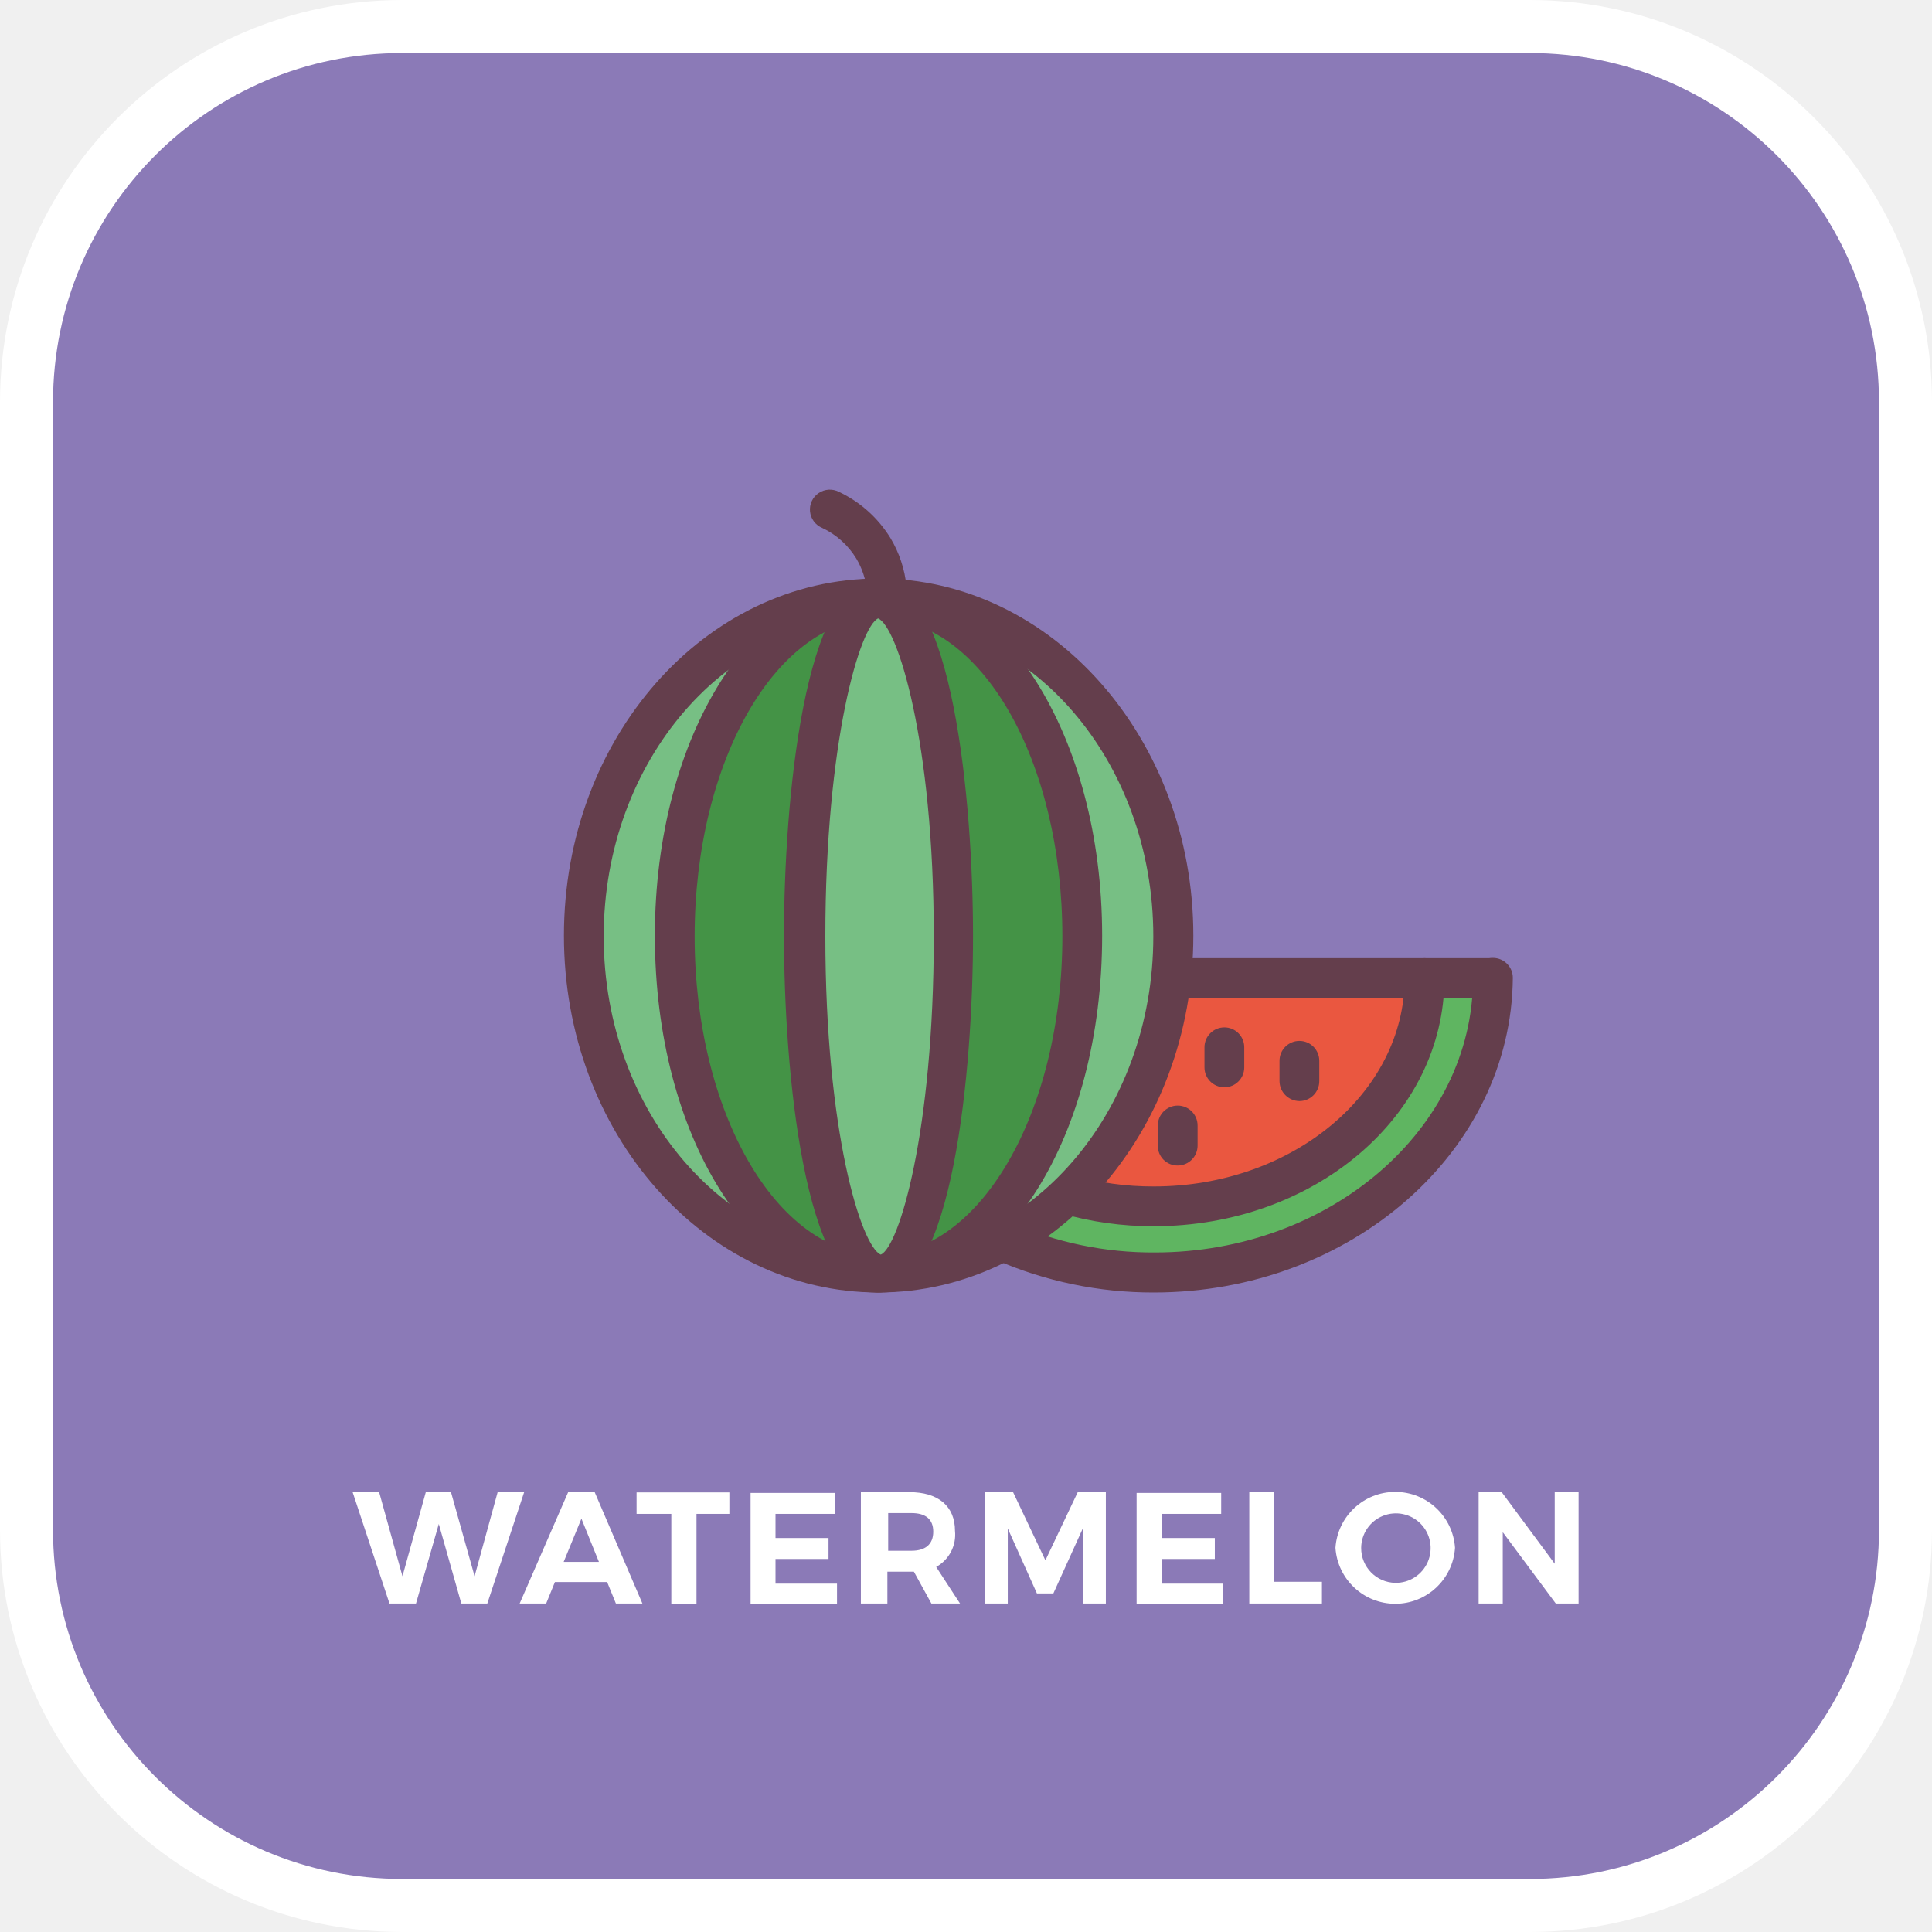
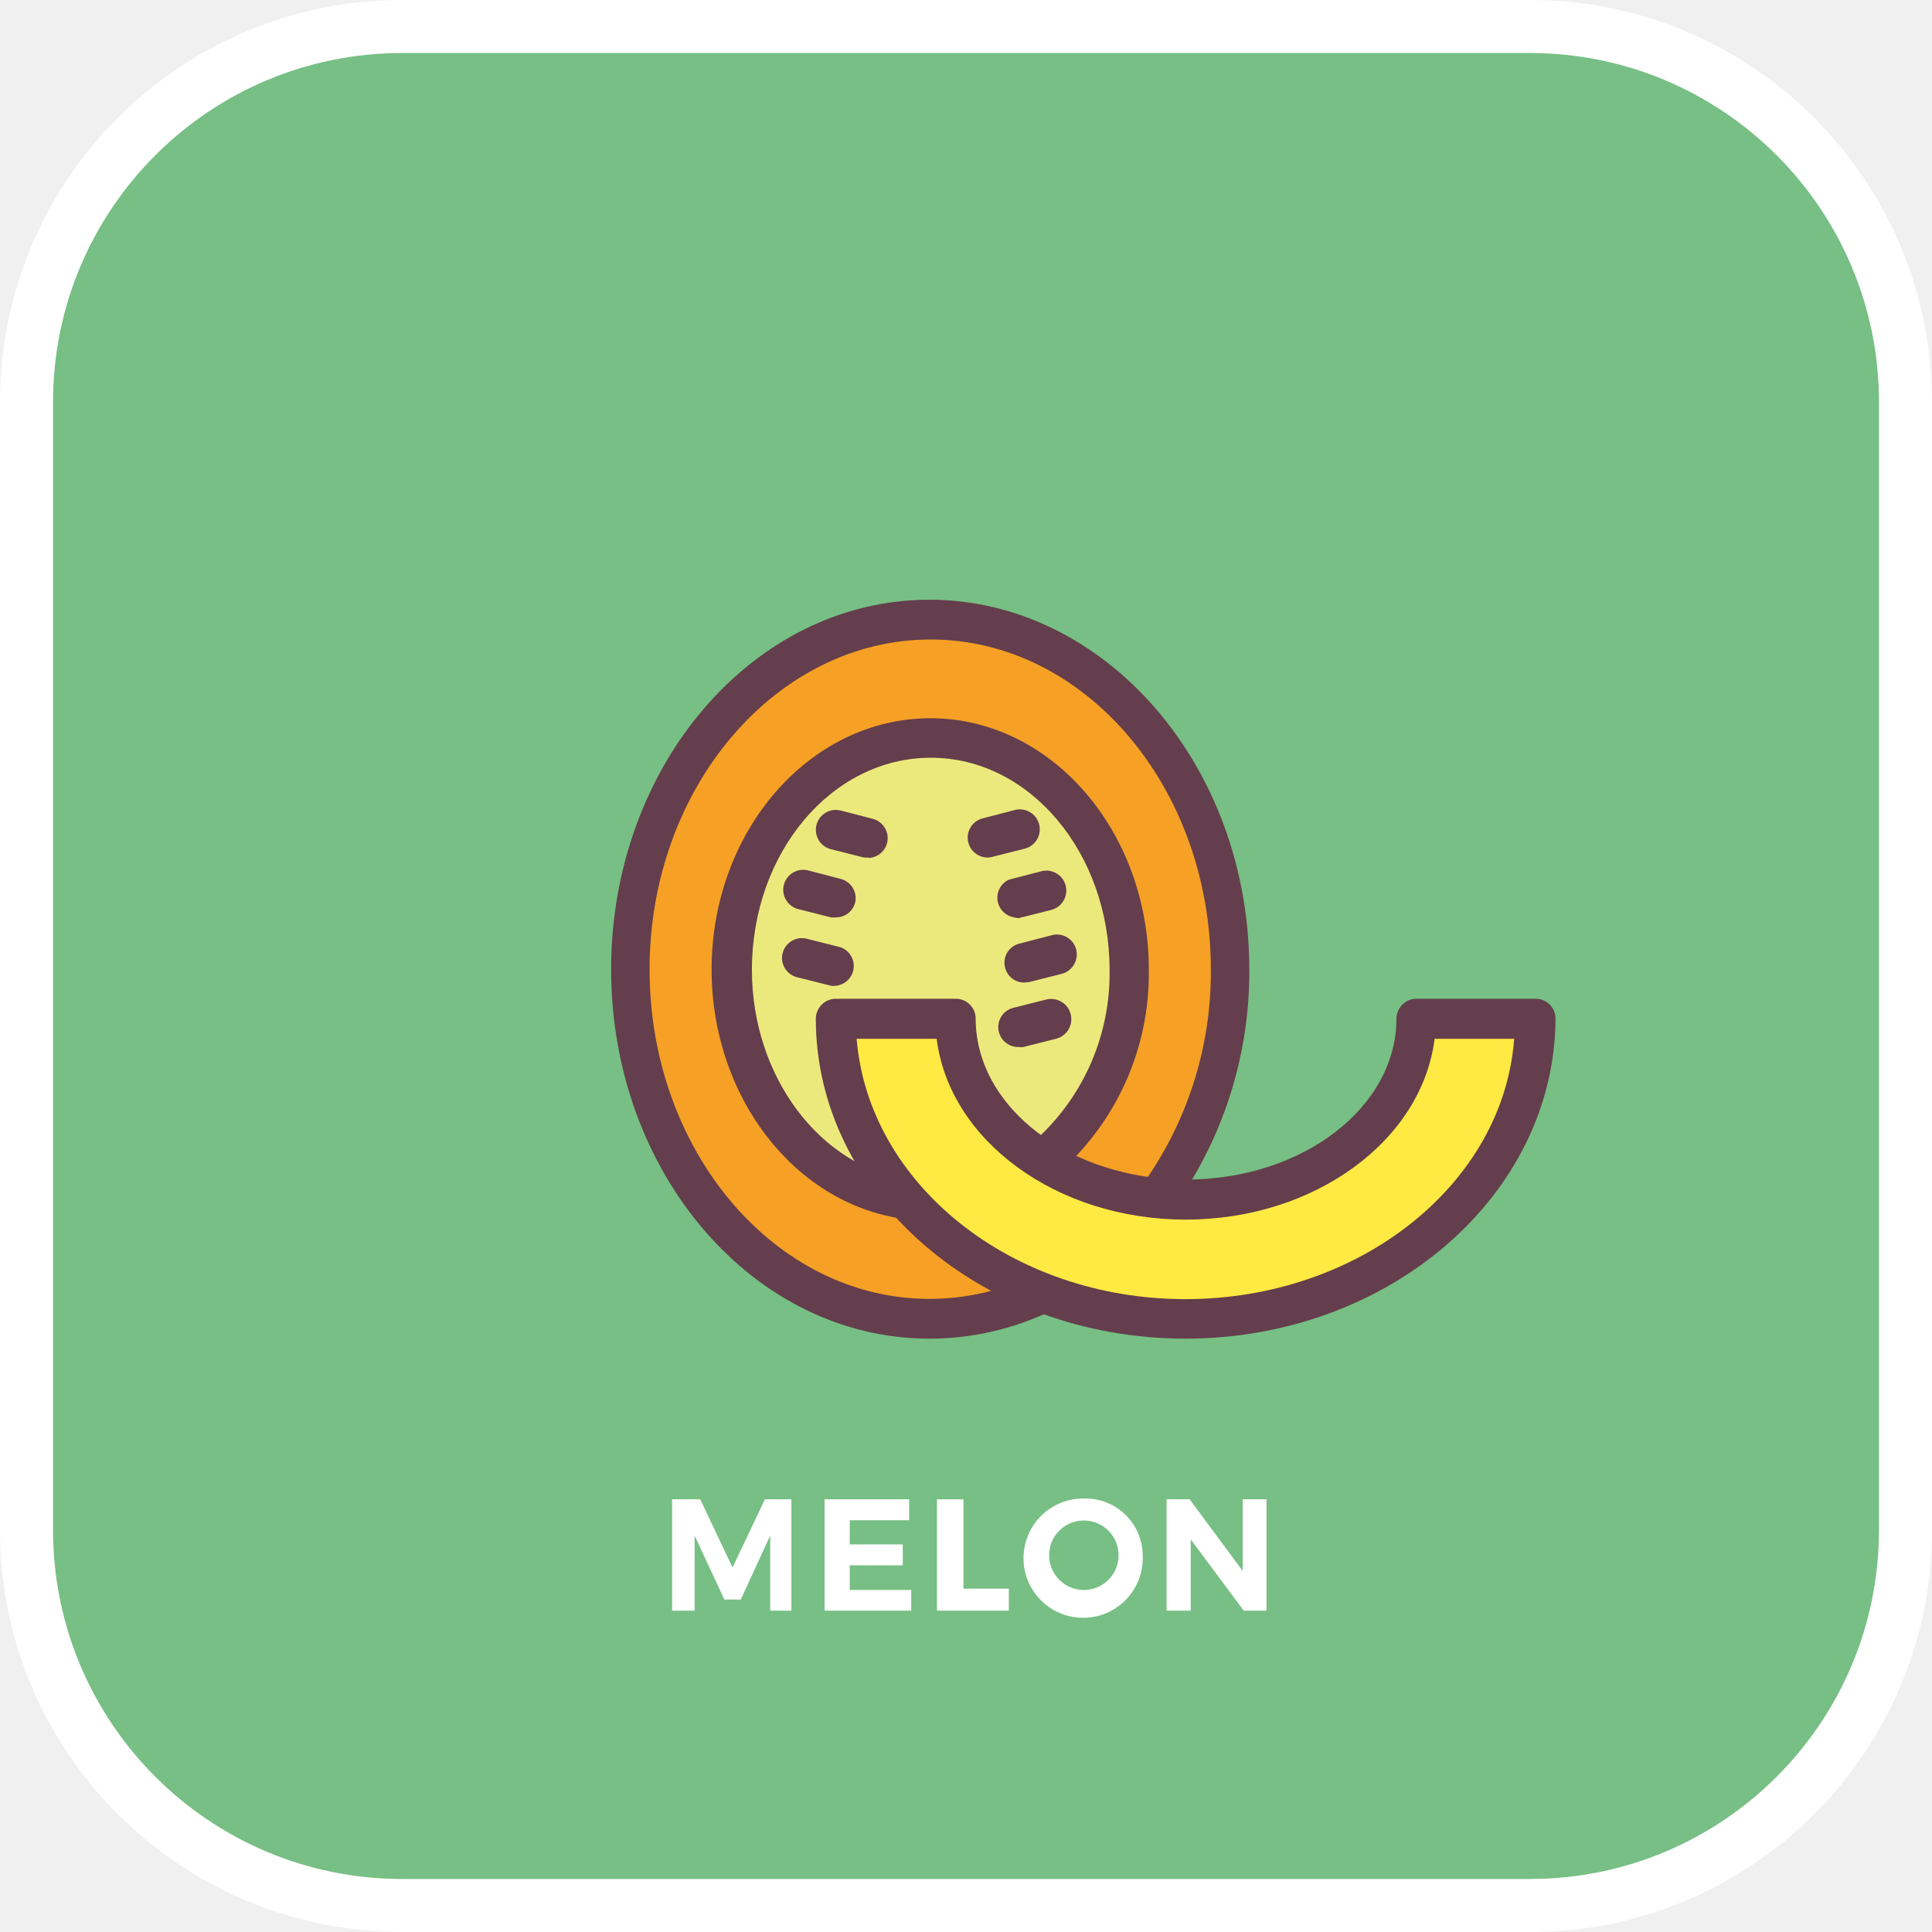
<svg xmlns="http://www.w3.org/2000/svg" viewBox="0 0 72.87 72.87">
  <defs>
-     <style>.a{fill:#8b7ab7;}.b{fill:none;stroke:#fff;stroke-miterlimit:10;stroke-width:2px;}.c{fill:#5fb561;}.d{fill:#ea5740;}.e{fill:#643e4c;}.f{fill:#77bf84;}.g{fill:#449346;}.h{fill:#fff;}</style>
+     <style>.a{fill:#77bf84;}.b{fill:none;stroke:#fff;stroke-miterlimit:10;stroke-width:2px;}.c{fill:#f6a025;}.d{fill:#643e4c;}.e{fill:#ece97c;}.f{fill:#ffe943;}.g{fill:#fff;}</style>
  </defs>
  <rect class="a" x="1" y="1" width="70.87" height="70.87" rx="14.17" />
  <rect class="b" x="1" y="1" width="70.87" height="70.87" rx="14.17" />
-   <path class="c" d="M43.79,52.72a14.13,14.13,0,0,0,5.72,1.18c7,0,12.71-5,12.71-11.11h-14Z" transform="translate(-5.99 -5.9)" />
-   <path class="d" d="M59.72,42.79c0,4.75-4.58,8.61-10.21,8.61a11.8,11.8,0,0,1-3.3-.46L49,42.79Z" transform="translate(-5.99 -5.9)" />
-   <path class="e" d="M49.51,54.65a14.84,14.84,0,0,1-6-1.25.74.74,0,0,1-.38-1,.76.76,0,0,1,1-.38,13.25,13.25,0,0,0,5.42,1.12c6.59,0,12-4.65,12-10.36a.75.75,0,1,1,1.5,0C63,49.33,56.93,54.65,49.51,54.65Z" transform="translate(-5.99 -5.9)" />
-   <path class="e" d="M49.51,52.15A12.5,12.5,0,0,1,46,51.66a.75.75,0,1,1,.42-1.44,11,11,0,0,0,3.09.43c5.21,0,9.46-3.52,9.46-7.86a.75.75,0,1,1,1.5,0C60.47,48,55.55,52.15,49.51,52.15Z" transform="translate(-5.99 -5.9)" />
-   <path class="e" d="M62.22,43.54H50.11a.75.75,0,0,1,0-1.5H62.22a.75.75,0,0,1,0,1.5Z" transform="translate(-5.99 -5.9)" />
-   <path class="e" d="M52.17,46.91a.75.75,0,0,1-.75-.75V45.4a.75.75,0,1,1,1.5,0v.76A.75.75,0,0,1,52.17,46.91Z" transform="translate(-5.99 -5.9)" />
-   <path class="e" d="M55,47.43a.76.76,0,0,1-.75-.75v-.77a.75.75,0,0,1,1.5,0v.77A.75.75,0,0,1,55,47.43Z" transform="translate(-5.99 -5.9)" />
-   <path class="e" d="M50.41,49.86a.74.74,0,0,1-.75-.75v-.76a.75.75,0,1,1,1.5,0v.76A.75.75,0,0,1,50.41,49.86Z" transform="translate(-5.99 -5.9)" />
-   <ellipse class="f" cx="33.13" cy="35.29" rx="11.11" ry="12.71" />
-   <path class="e" d="M39.12,54.65c-6.54,0-11.86-6-11.86-13.46s5.32-13.47,11.86-13.47S51,33.76,51,41.19,45.66,54.65,39.12,54.65Zm0-25.43c-5.71,0-10.36,5.37-10.36,12s4.65,12,10.36,12,10.37-5.36,10.37-12S44.84,29.22,39.12,29.22Z" transform="translate(-5.99 -5.9)" />
-   <path class="e" d="M39.44,28.84a.76.76,0,0,1-.75-.67,3,3,0,0,0-.4-1.2A3,3,0,0,0,37,25.81a.75.75,0,1,1,.63-1.36,4.58,4.58,0,0,1,1.95,1.75,4.41,4.41,0,0,1,.6,1.81.74.74,0,0,1-.66.82Z" transform="translate(-5.99 -5.9)" />
-   <ellipse class="g" cx="33.13" cy="35.29" rx="7.69" ry="12.71" />
-   <path class="e" d="M39.12,54.65c-4.73,0-8.43-5.91-8.43-13.46s3.78-13.47,8.43-13.47,8.44,5.92,8.44,13.47S43.86,54.65,39.12,54.65Zm0-25.43c-3.82,0-6.93,5.37-6.93,12s3.11,12,6.93,12,6.94-5.36,6.94-12S43,29.22,39.12,29.22Z" transform="translate(-5.99 -5.9)" />
-   <ellipse class="f" cx="33.13" cy="35.29" rx="2.81" ry="12.71" />
-   <path class="e" d="M39.12,54.65c-2.81,0-3.56-8.46-3.56-13.46s.75-13.47,3.56-13.47,3.57,8.47,3.57,13.47S41.94,54.65,39.12,54.65Zm0-25.43c-.68.27-2,4.62-2,12s1.36,11.7,2.09,12c.68-.27,2-4.62,2-12S39.83,29.49,39.1,29.22Z" transform="translate(-5.99 -5.9)" />
-   <path class="h" d="M23.39,66.38l-.85-3-.86,3h-1l-1.39-4.2h1l.88,3.17.88-3.17H23l.89,3.17.87-3.17h1l-1.39,4.2Z" transform="translate(-5.99 -5.9)" />
-   <path class="h" d="M26.92,65.57l-.33.81h-1l1.83-4.2h1l1.8,4.2h-1l-.33-.81Zm1-2.39-.67,1.63h1.33Z" transform="translate(-5.99 -5.9)" />
-   <path class="h" d="M32.26,63v3.39h-.95V63H30v-.81h3.5V63Z" transform="translate(-5.99 -5.9)" />
-   <path class="h" d="M35.24,63v.91h2v.79h-2v.93h2.32v.78H34.3v-4.2h3.19V63Z" transform="translate(-5.99 -5.9)" />
-   <path class="h" d="M40.46,65.18h-1v1.2h-1v-4.2h1.83c1.09,0,1.72.53,1.72,1.46A1.39,1.39,0,0,1,41.3,65l.9,1.38H41.12Zm-.09-.79c.52,0,.82-.24.82-.72s-.3-.7-.82-.7h-.88v1.42Z" transform="translate(-5.99 -5.9)" />
-   <path class="h" d="M46.83,66.38V63.55L45.72,66H45.1L44,63.55v2.83h-.86v-4.2h1.06l1.22,2.57,1.22-2.57h1.06v4.2Z" transform="translate(-5.99 -5.9)" />
-   <path class="h" d="M49.81,63v.91h2v.79h-2v.93h2.31v.78H48.86v-4.2h3.19V63Z" transform="translate(-5.99 -5.9)" />
-   <path class="h" d="M55.85,65.56v.82H53.11v-4.2h.94v3.38Z" transform="translate(-5.99 -5.9)" />
-   <path class="h" d="M60.87,64.28a2.26,2.26,0,0,1-4.51,0,2.26,2.26,0,0,1,4.51,0Zm-3.54,0a1.31,1.31,0,0,0,1.29,1.32,1.31,1.31,0,1,0-1.29-1.32Z" transform="translate(-5.99 -5.9)" />
-   <path class="h" d="M64.67,66.38l-2-2.69v2.69h-.91v-4.2h.87l2,2.7v-2.7h.9v4.2Z" transform="translate(-5.99 -5.9)" />
+   <path class="c" d="M49.57,51a14.46,14.46,0,0,0,2.77-8.63c0-7.28-5.07-13.19-11.32-13.19S29.7,35.1,29.7,42.38,34.77,55.56,41,55.56a10,10,0,0,0,4.28-1Z" transform="translate(-5.95 -5.82)" />
+   <path class="d" d="M41,56.31C34.37,56.31,29,50.06,29,42.38S34.37,28.44,41,28.44s12.07,6.25,12.07,13.94a15.29,15.29,0,0,1-2.91,9.07A.75.75,0,0,1,49,50.56a13.74,13.74,0,0,0,2.62-8.18c0-6.86-4.75-12.44-10.57-12.44S30.45,35.52,30.45,42.38,35.19,54.81,41,54.81a9.06,9.06,0,0,0,3.95-.9.75.75,0,1,1,.65,1.35A10.56,10.56,0,0,1,41,56.31Z" transform="translate(-5.95 -5.82)" />
+   <path class="e" d="M45.27,49.57a9.2,9.2,0,0,0,3.24-7.19c0-4.82-3.35-8.73-7.49-8.73s-7.5,3.91-7.5,8.73c0,4.45,2.87,8.13,6.57,8.66Z" transform="translate(-5.95 -5.82)" />
+   <path class="d" d="M40.09,51.79H40c-4.11-.59-7.21-4.63-7.21-9.4,0-5.23,3.7-9.48,8.25-9.48s8.24,4.25,8.24,9.48a10,10,0,0,1-3.52,7.77A.75.75,0,0,1,44.69,50,.76.76,0,0,1,44.8,49a8.45,8.45,0,0,0,3-6.6c0-4.4-3-8-6.74-8s-6.75,3.58-6.75,8c0,4,2.55,7.43,5.92,7.92a.75.75,0,0,1-.1,1.49Z" transform="translate(-5.95 -5.82)" />
+   <path class="f" d="M37.47,44.24c0,6.25,5.91,11.32,13.19,11.32s13.18-5.07,13.18-11.32h-4.5c0,3.76-3.89,6.82-8.68,6.82S42,48,42,44.24Z" transform="translate(-5.95 -5.82)" />
+   <path class="d" d="M50.66,56.31c-7.69,0-13.94-5.41-13.94-12.07a.76.76,0,0,1,.75-.75H42a.75.75,0,0,1,.75.75c0,3.35,3.56,6.07,7.94,6.07s7.93-2.72,7.93-6.07a.76.76,0,0,1,.75-.75h4.5a.75.75,0,0,1,.75.75C64.59,50.9,58.34,56.31,50.66,56.31ZM38.26,45c.45,5.48,5.84,9.82,12.4,9.82s12-4.34,12.4-9.82h-3c-.48,3.83-4.51,6.82-9.39,6.82s-8.92-3-9.39-6.82Z" transform="translate(-5.95 -5.82)" />
+   <path class="d" d="M37.48,40.42a.58.58,0,0,1-.19,0l-1.23-.31a.75.75,0,0,1,.37-1.46l1.23.32a.75.75,0,0,1,.54.91A.74.74,0,0,1,37.48,40.42Z" transform="translate(-5.95 -5.82)" />
+   <path class="d" d="M44.2,40.42A.75.75,0,0,1,44,39l1.23-.32a.75.75,0,0,1,.37,1.46l-1.23.31A.55.55,0,0,1,44.2,40.42Z" transform="translate(-5.95 -5.82)" />
+   <path class="d" d="M44.58,42.88a.74.74,0,0,1-.72-.56.74.74,0,0,1,.54-.91l1.23-.32a.75.75,0,0,1,.91.54.76.76,0,0,1-.54.92l-1.23.31Z" transform="translate(-5.95 -5.82)" />
+   <path class="d" d="M44.36,45.31a.75.75,0,0,1-.18-1.48l1.23-.31A.75.75,0,1,1,45.78,45l-1.23.31A.63.63,0,0,1,44.36,45.31Z" transform="translate(-5.95 -5.82)" />
+   <path class="d" d="M43.13,38.16A.75.75,0,0,1,43,36.69l1.23-.32a.75.75,0,0,1,.37,1.46l-1.23.31A.62.62,0,0,1,43.13,38.16Z" transform="translate(-5.95 -5.82)" />
+   <path class="d" d="M38.7,38.16a.55.55,0,0,1-.18,0l-1.23-.31a.75.75,0,0,1,.37-1.46l1.23.32a.75.75,0,0,1-.19,1.47Z" transform="translate(-5.95 -5.82)" />
+   <path class="d" d="M37.48,43a.58.58,0,0,1-.19,0l-1.23-.31a.75.75,0,1,1,.37-1.45l1.23.31A.75.75,0,0,1,37.48,43Z" transform="translate(-5.95 -5.82)" />
+   <path class="g" d="M35,66.57V63.74l-1.11,2.41h-.62l-1.12-2.41v2.83h-.85v-4.2h1.06l1.22,2.57,1.22-2.57h1v4.2Z" transform="translate(-5.95 -5.82)" />
+   <path class="g" d="M38,63.16v.91h2v.79H38v.93h2.32v.78H37.05v-4.2h3.19v.79Z" transform="translate(-5.95 -5.82)" />
+   <path class="g" d="M44,65.74v.83H41.29v-4.2h1v3.37Z" transform="translate(-5.95 -5.82)" />
+   <path class="g" d="M49.05,64.47a2.25,2.25,0,1,1-2.25-2.13A2.16,2.16,0,0,1,49.05,64.47Zm-3.53,0a1.31,1.31,0,0,0,1.29,1.32,1.31,1.31,0,1,0-1.29-1.32Z" transform="translate(-5.95 -5.82)" />
+   <path class="g" d="M52.86,66.57l-2-2.69v2.69h-.91v-4.2h.87l2,2.7v-2.7h.9v4.2Z" transform="translate(-5.95 -5.82)" />
</svg>
